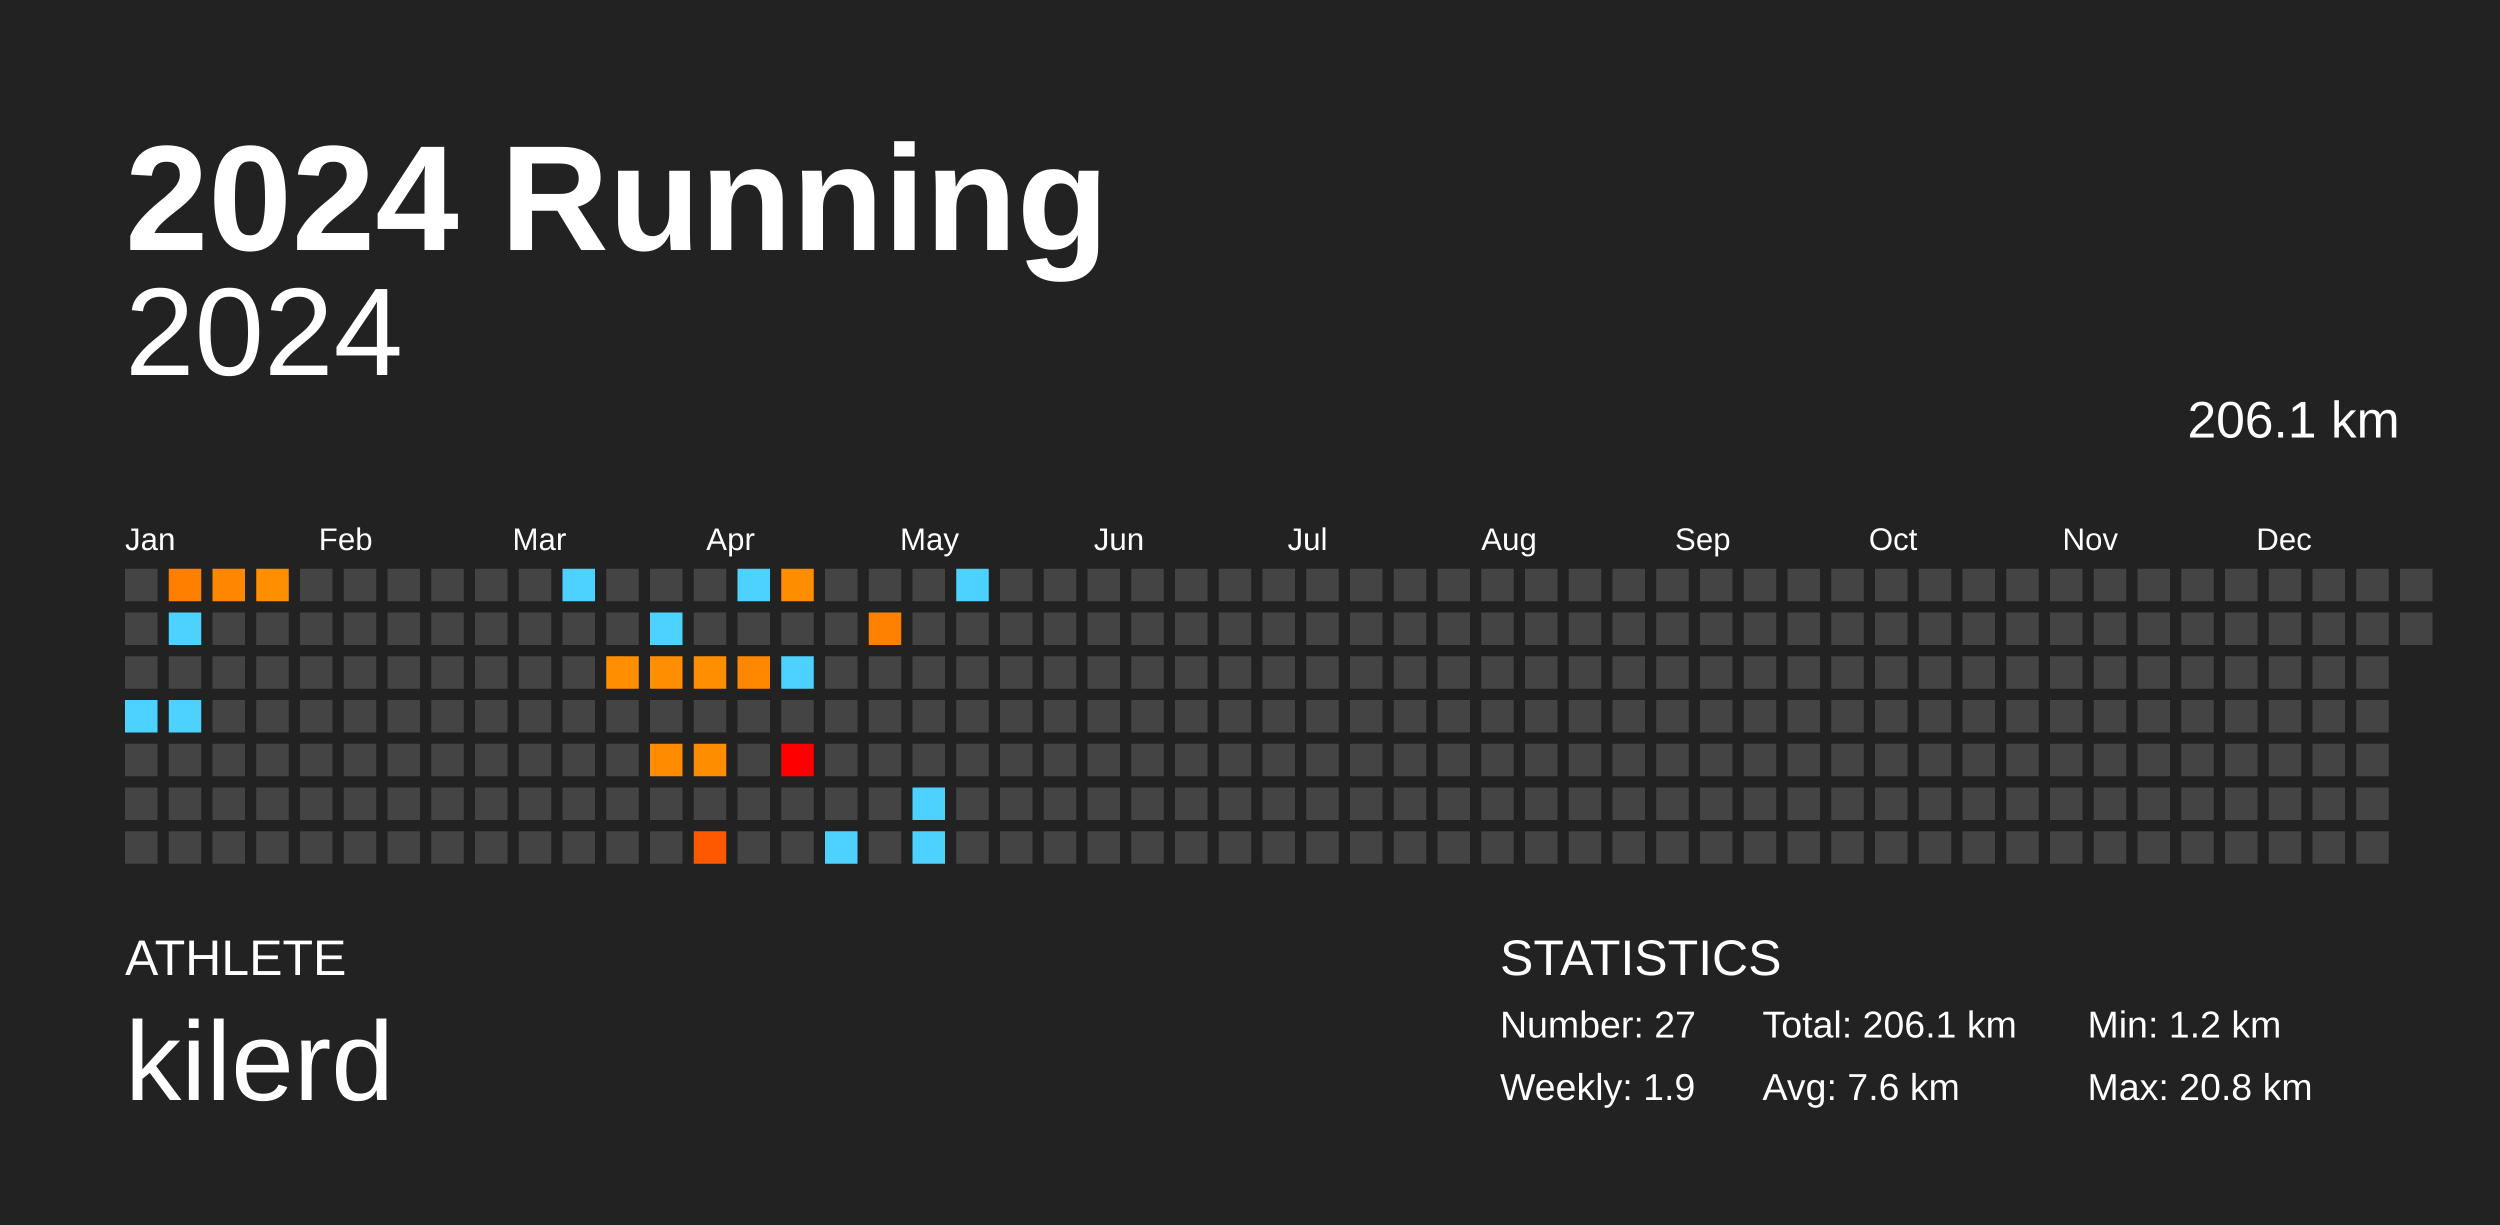
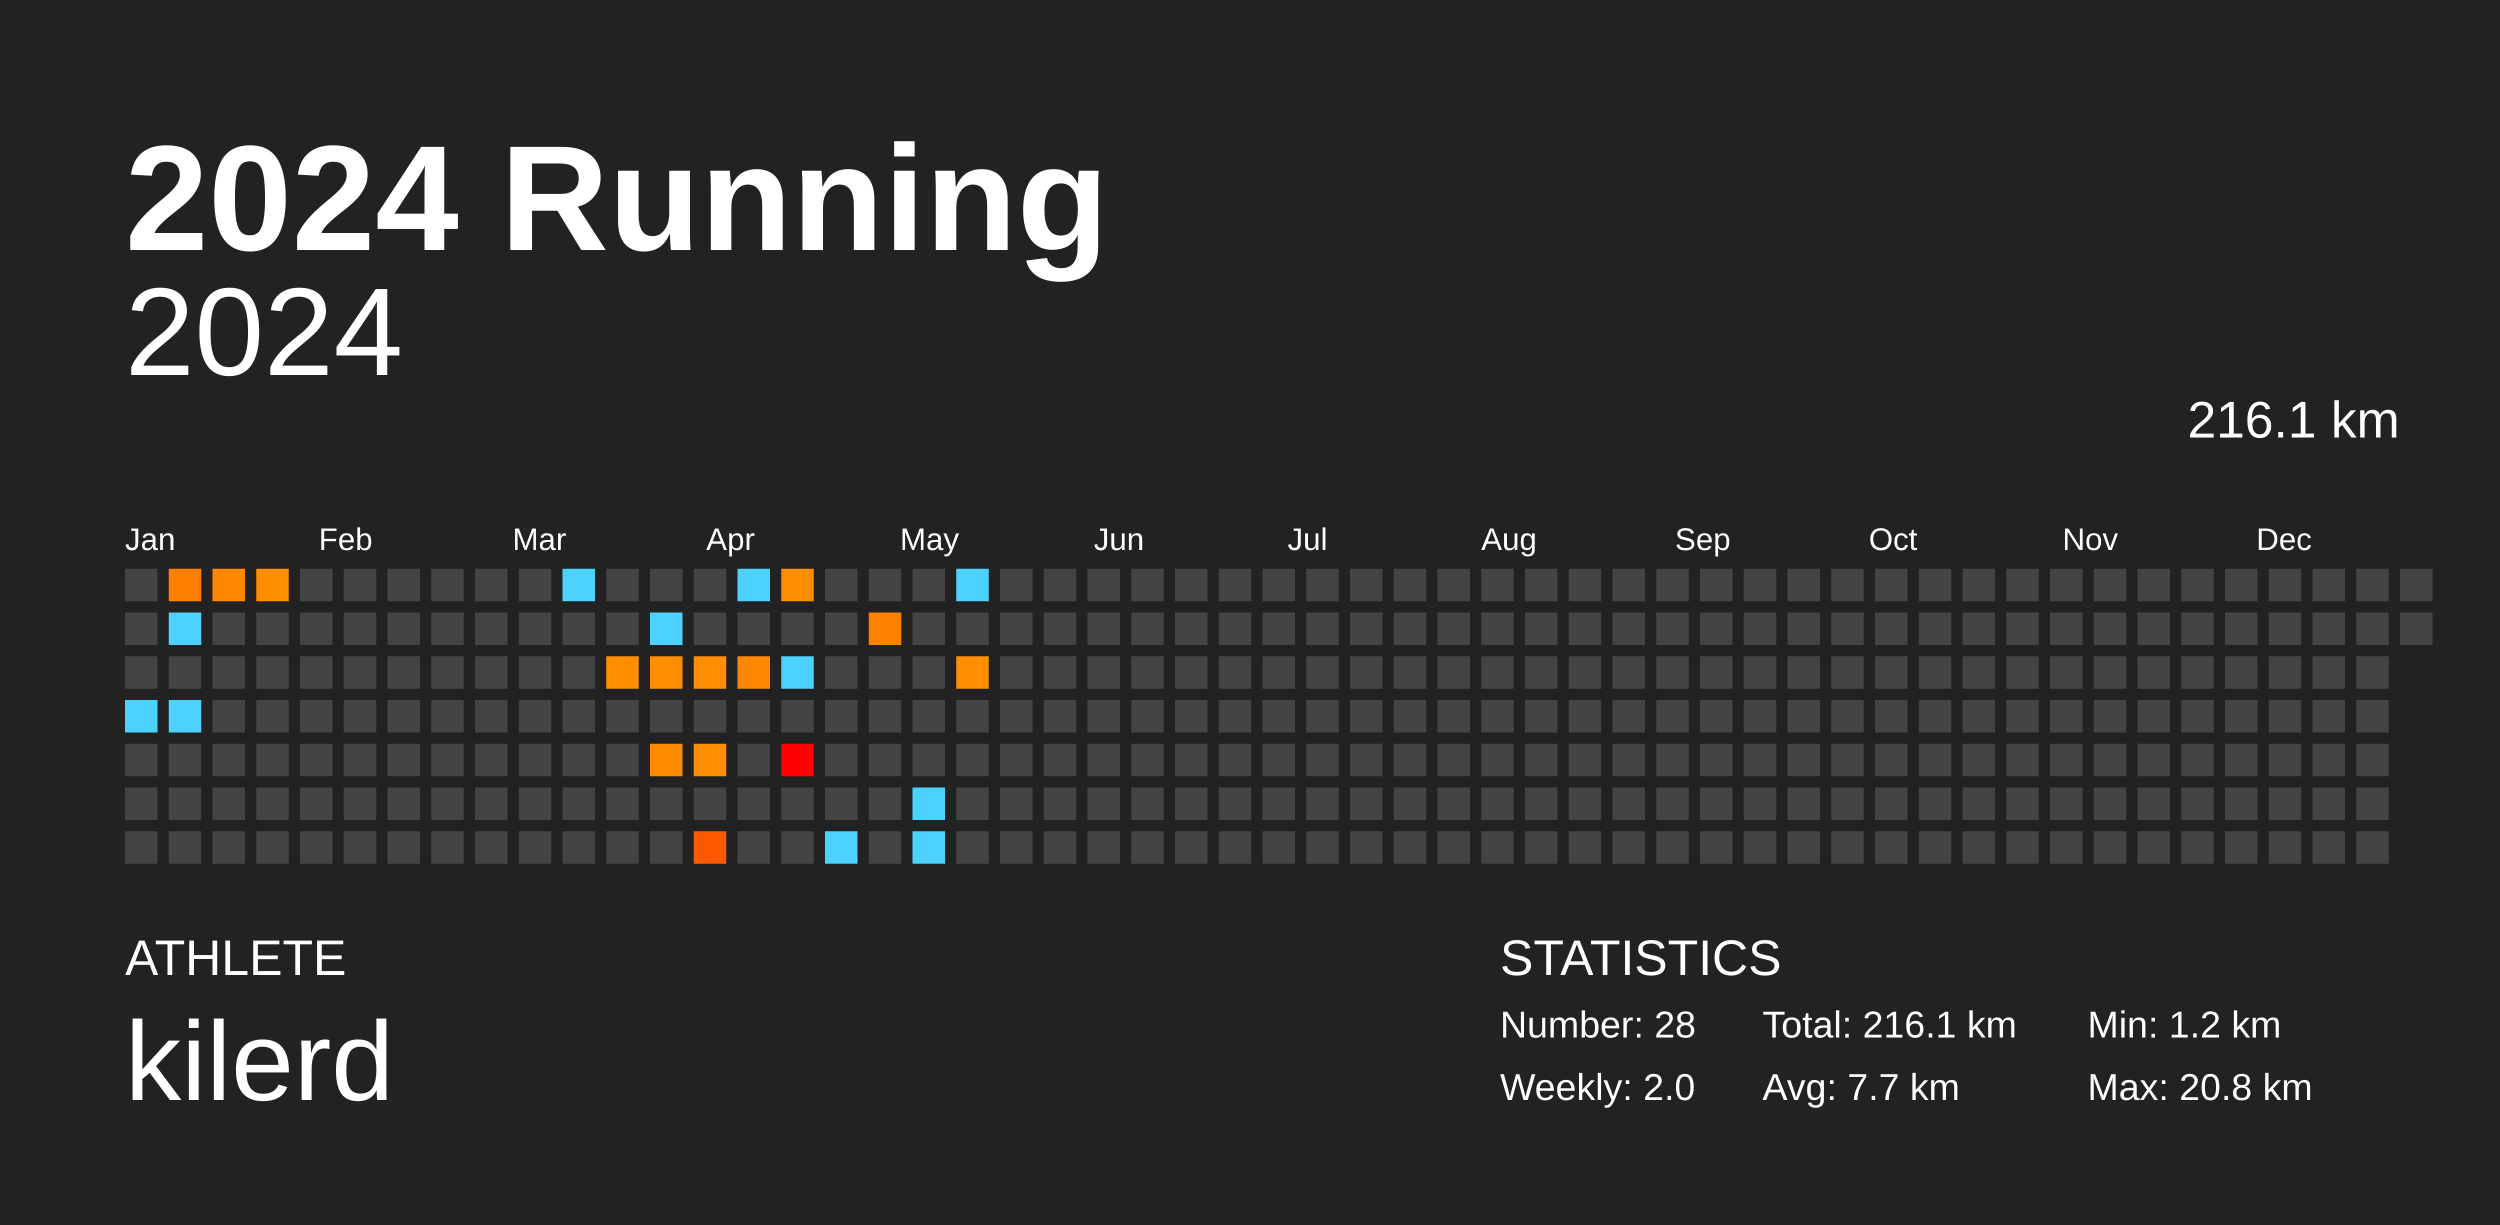
<svg xmlns="http://www.w3.org/2000/svg" baseProfile="full" height="98mm" version="1.1" viewBox="0,0,200,98" width="200mm">
  <defs />
  <rect fill="#222222" height="98" width="200" x="0" y="0" />
  <text fill="#FFFFFF" style="font-size:12px; font-family:Arial; font-weight:bold;" x="10" y="20">2024 Running</text>
  <text fill="#FFFFFF" style="font-size:4px; font-family:Arial" x="10" y="78">ATHLETE</text>
  <text fill="#FFFFFF" style="font-size:9px; font-family:Arial" x="10" y="88">kilerd</text>
  <text fill="#FFFFFF" style="font-size:4px; font-family:Arial" x="120" y="78">STATISTICS</text>
-   <text fill="#FFFFFF" style="font-size:3px; font-family:Arial" x="120" y="83">Number: 27</text>
-   <text fill="#FFFFFF" style="font-size:3px; font-family:Arial" x="120" y="88">Weekly: 1.9</text>
-   <text fill="#FFFFFF" style="font-size:3px; font-family:Arial" x="141" y="83">Total: 206.1 km</text>
-   <text fill="#FFFFFF" style="font-size:3px; font-family:Arial" x="141" y="88">Avg: 7.6 km</text>
+   <text fill="#FFFFFF" style="font-size:3px; font-family:Arial" x="120" y="83">Number: 28</text>
+   <text fill="#FFFFFF" style="font-size:3px; font-family:Arial" x="120" y="88">Weekly: 2.0</text>
+   <text fill="#FFFFFF" style="font-size:3px; font-family:Arial" x="141" y="83">Total: 216.1 km</text>
+   <text fill="#FFFFFF" style="font-size:3px; font-family:Arial" x="141" y="88">Avg: 7.7 km</text>
  <text fill="#FFFFFF" style="font-size:3px; font-family:Arial" x="167" y="83">Min: 1.2 km</text>
  <text fill="#FFFFFF" style="font-size:3px; font-family:Arial" x="167" y="88">Max: 20.8 km</text>
  <text alignment-baseline="hanging" fill="#FFFFFF" style="font-size:10.0px; font-family:Arial;" x="10" y="30">2024</text>
-   <text alignment-baseline="hanging" fill="#FFFFFF" style="font-size:4.125px; font-family:Arial;" x="175" y="35">206.1 km</text>
+   <text alignment-baseline="hanging" fill="#FFFFFF" style="font-size:4.125px; font-family:Arial;" x="175" y="35">216.1 km</text>
  <text fill="#FFFFFF" style="font-size:2.5px; font-family:Arial" x="10.0" y="44">Jan</text>
  <text fill="#FFFFFF" style="font-size:2.5px; font-family:Arial" x="25.5" y="44">Feb</text>
  <text fill="#FFFFFF" style="font-size:2.5px; font-family:Arial" x="41.0" y="44">Mar</text>
  <text fill="#FFFFFF" style="font-size:2.5px; font-family:Arial" x="56.5" y="44">Apr</text>
  <text fill="#FFFFFF" style="font-size:2.5px; font-family:Arial" x="72.0" y="44">May</text>
  <text fill="#FFFFFF" style="font-size:2.5px; font-family:Arial" x="87.5" y="44">Jun</text>
  <text fill="#FFFFFF" style="font-size:2.5px; font-family:Arial" x="103.0" y="44">Jul</text>
  <text fill="#FFFFFF" style="font-size:2.5px; font-family:Arial" x="118.5" y="44">Aug</text>
  <text fill="#FFFFFF" style="font-size:2.5px; font-family:Arial" x="134.0" y="44">Sep</text>
  <text fill="#FFFFFF" style="font-size:2.5px; font-family:Arial" x="149.5" y="44">Oct</text>
  <text fill="#FFFFFF" style="font-size:2.5px; font-family:Arial" x="165.0" y="44">Nov</text>
  <text fill="#FFFFFF" style="font-size:2.5px; font-family:Arial" x="180.5" y="44">Dec</text>
  <rect fill="#444444" height="2.6" width="2.6" x="10.0" y="45.5" />
  <rect fill="#444444" height="2.6" width="2.6" x="10.0" y="49.0" />
  <rect fill="#444444" height="2.6" width="2.6" x="10.0" y="52.5" />
  <rect fill="#4dd2ff" height="2.6" width="2.6" x="10.0" y="56.0" />
  <rect fill="#444444" height="2.6" width="2.6" x="10.0" y="59.5" />
  <rect fill="#444444" height="2.6" width="2.6" x="10.0" y="63.0" />
  <rect fill="#444444" height="2.6" width="2.6" x="10.0" y="66.5" />
  <rect fill="#ff8000" height="2.6" width="2.6" x="13.5" y="45.5" />
  <rect fill="#4dd2ff" height="2.6" width="2.6" x="13.5" y="49.0" />
  <rect fill="#444444" height="2.6" width="2.6" x="13.5" y="52.5" />
  <rect fill="#4dd2ff" height="2.6" width="2.6" x="13.5" y="56.0" />
  <rect fill="#444444" height="2.6" width="2.6" x="13.5" y="59.5" />
  <rect fill="#444444" height="2.6" width="2.6" x="13.5" y="63.0" />
  <rect fill="#444444" height="2.6" width="2.6" x="13.5" y="66.5" />
  <rect fill="#ff8700" height="2.6" width="2.6" x="17.0" y="45.5" />
  <rect fill="#444444" height="2.6" width="2.6" x="17.0" y="49.0" />
  <rect fill="#444444" height="2.6" width="2.6" x="17.0" y="52.5" />
  <rect fill="#444444" height="2.6" width="2.6" x="17.0" y="56.0" />
  <rect fill="#444444" height="2.6" width="2.6" x="17.0" y="59.5" />
  <rect fill="#444444" height="2.6" width="2.6" x="17.0" y="63.0" />
  <rect fill="#444444" height="2.6" width="2.6" x="17.0" y="66.5" />
  <rect fill="#ff8e00" height="2.6" width="2.6" x="20.5" y="45.5" />
  <rect fill="#444444" height="2.6" width="2.6" x="20.5" y="49.0" />
  <rect fill="#444444" height="2.6" width="2.6" x="20.5" y="52.5" />
  <rect fill="#444444" height="2.6" width="2.6" x="20.5" y="56.0" />
  <rect fill="#444444" height="2.6" width="2.6" x="20.5" y="59.5" />
  <rect fill="#444444" height="2.6" width="2.6" x="20.5" y="63.0" />
  <rect fill="#444444" height="2.6" width="2.6" x="20.5" y="66.5" />
  <rect fill="#444444" height="2.6" width="2.6" x="24.0" y="45.5" />
  <rect fill="#444444" height="2.6" width="2.6" x="24.0" y="49.0" />
  <rect fill="#444444" height="2.6" width="2.6" x="24.0" y="52.5" />
  <rect fill="#444444" height="2.6" width="2.6" x="24.0" y="56.0" />
  <rect fill="#444444" height="2.6" width="2.6" x="24.0" y="59.5" />
  <rect fill="#444444" height="2.6" width="2.6" x="24.0" y="63.0" />
  <rect fill="#444444" height="2.6" width="2.6" x="24.0" y="66.5" />
  <rect fill="#444444" height="2.6" width="2.6" x="27.5" y="45.5" />
  <rect fill="#444444" height="2.6" width="2.6" x="27.5" y="49.0" />
  <rect fill="#444444" height="2.6" width="2.6" x="27.5" y="52.5" />
  <rect fill="#444444" height="2.6" width="2.6" x="27.5" y="56.0" />
  <rect fill="#444444" height="2.6" width="2.6" x="27.5" y="59.5" />
  <rect fill="#444444" height="2.6" width="2.6" x="27.5" y="63.0" />
  <rect fill="#444444" height="2.6" width="2.6" x="27.5" y="66.5" />
  <rect fill="#444444" height="2.6" width="2.6" x="31.0" y="45.5" />
  <rect fill="#444444" height="2.6" width="2.6" x="31.0" y="49.0" />
  <rect fill="#444444" height="2.6" width="2.6" x="31.0" y="52.5" />
  <rect fill="#444444" height="2.6" width="2.6" x="31.0" y="56.0" />
  <rect fill="#444444" height="2.6" width="2.6" x="31.0" y="59.5" />
  <rect fill="#444444" height="2.6" width="2.6" x="31.0" y="63.0" />
  <rect fill="#444444" height="2.6" width="2.6" x="31.0" y="66.5" />
  <rect fill="#444444" height="2.6" width="2.6" x="34.5" y="45.5" />
  <rect fill="#444444" height="2.6" width="2.6" x="34.5" y="49.0" />
  <rect fill="#444444" height="2.6" width="2.6" x="34.5" y="52.5" />
  <rect fill="#444444" height="2.6" width="2.6" x="34.5" y="56.0" />
  <rect fill="#444444" height="2.6" width="2.6" x="34.5" y="59.5" />
  <rect fill="#444444" height="2.6" width="2.6" x="34.5" y="63.0" />
  <rect fill="#444444" height="2.6" width="2.6" x="34.5" y="66.5" />
  <rect fill="#444444" height="2.6" width="2.6" x="38.0" y="45.5" />
  <rect fill="#444444" height="2.6" width="2.6" x="38.0" y="49.0" />
  <rect fill="#444444" height="2.6" width="2.6" x="38.0" y="52.5" />
  <rect fill="#444444" height="2.6" width="2.6" x="38.0" y="56.0" />
  <rect fill="#444444" height="2.6" width="2.6" x="38.0" y="59.5" />
  <rect fill="#444444" height="2.6" width="2.6" x="38.0" y="63.0" />
  <rect fill="#444444" height="2.6" width="2.6" x="38.0" y="66.5" />
  <rect fill="#444444" height="2.6" width="2.6" x="41.5" y="45.5" />
  <rect fill="#444444" height="2.6" width="2.6" x="41.5" y="49.0" />
  <rect fill="#444444" height="2.6" width="2.6" x="41.5" y="52.5" />
  <rect fill="#444444" height="2.6" width="2.6" x="41.5" y="56.0" />
  <rect fill="#444444" height="2.6" width="2.6" x="41.5" y="59.5" />
  <rect fill="#444444" height="2.6" width="2.6" x="41.5" y="63.0" />
  <rect fill="#444444" height="2.6" width="2.6" x="41.5" y="66.5" />
  <rect fill="#4dd2ff" height="2.6" width="2.6" x="45.0" y="45.5" />
  <rect fill="#444444" height="2.6" width="2.6" x="45.0" y="49.0" />
  <rect fill="#444444" height="2.6" width="2.6" x="45.0" y="52.5" />
  <rect fill="#444444" height="2.6" width="2.6" x="45.0" y="56.0" />
  <rect fill="#444444" height="2.6" width="2.6" x="45.0" y="59.5" />
  <rect fill="#444444" height="2.6" width="2.6" x="45.0" y="63.0" />
  <rect fill="#444444" height="2.6" width="2.6" x="45.0" y="66.5" />
  <rect fill="#444444" height="2.6" width="2.6" x="48.5" y="45.5" />
  <rect fill="#444444" height="2.6" width="2.6" x="48.5" y="49.0" />
  <rect fill="#ff8e00" height="2.6" width="2.6" x="48.5" y="52.5" />
  <rect fill="#444444" height="2.6" width="2.6" x="48.5" y="56.0" />
  <rect fill="#444444" height="2.6" width="2.6" x="48.5" y="59.5" />
  <rect fill="#444444" height="2.6" width="2.6" x="48.5" y="63.0" />
  <rect fill="#444444" height="2.6" width="2.6" x="48.5" y="66.5" />
  <rect fill="#444444" height="2.6" width="2.6" x="52.0" y="45.5" />
  <rect fill="#4dd2ff" height="2.6" width="2.6" x="52.0" y="49.0" />
  <rect fill="#ff8e00" height="2.6" width="2.6" x="52.0" y="52.5" />
  <rect fill="#444444" height="2.6" width="2.6" x="52.0" y="56.0" />
  <rect fill="#ff8c00" height="2.6" width="2.6" x="52.0" y="59.5" />
  <rect fill="#444444" height="2.6" width="2.6" x="52.0" y="63.0" />
  <rect fill="#444444" height="2.6" width="2.6" x="52.0" y="66.5" />
  <rect fill="#444444" height="2.6" width="2.6" x="55.5" y="45.5" />
  <rect fill="#444444" height="2.6" width="2.6" x="55.5" y="49.0" />
  <rect fill="#ff8e00" height="2.6" width="2.6" x="55.5" y="52.5" />
  <rect fill="#444444" height="2.6" width="2.6" x="55.5" y="56.0" />
  <rect fill="#ff8d00" height="2.6" width="2.6" x="55.5" y="59.5" />
  <rect fill="#444444" height="2.6" width="2.6" x="55.5" y="63.0" />
  <rect fill="#ff5900" height="2.6" width="2.6" x="55.5" y="66.5" />
  <rect fill="#4dd2ff" height="2.6" width="2.6" x="59.0" y="45.5" />
  <rect fill="#444444" height="2.6" width="2.6" x="59.0" y="49.0" />
  <rect fill="#ff8800" height="2.6" width="2.6" x="59.0" y="52.5" />
  <rect fill="#444444" height="2.6" width="2.6" x="59.0" y="56.0" />
  <rect fill="#444444" height="2.6" width="2.6" x="59.0" y="59.5" />
  <rect fill="#444444" height="2.6" width="2.6" x="59.0" y="63.0" />
  <rect fill="#444444" height="2.6" width="2.6" x="59.0" y="66.5" />
  <rect fill="#ff8d00" height="2.6" width="2.6" x="62.5" y="45.5" />
  <rect fill="#444444" height="2.6" width="2.6" x="62.5" y="49.0" />
  <rect fill="#4dd2ff" height="2.6" width="2.6" x="62.5" y="52.5" />
  <rect fill="#444444" height="2.6" width="2.6" x="62.5" y="56.0" />
  <rect fill="red" height="2.6" width="2.6" x="62.5" y="59.5" />
  <rect fill="#444444" height="2.6" width="2.6" x="62.5" y="63.0" />
  <rect fill="#444444" height="2.6" width="2.6" x="62.5" y="66.5" />
  <rect fill="#444444" height="2.6" width="2.6" x="66.0" y="45.5" />
  <rect fill="#444444" height="2.6" width="2.6" x="66.0" y="49.0" />
  <rect fill="#444444" height="2.6" width="2.6" x="66.0" y="52.5" />
  <rect fill="#444444" height="2.6" width="2.6" x="66.0" y="56.0" />
  <rect fill="#444444" height="2.6" width="2.6" x="66.0" y="59.5" />
  <rect fill="#444444" height="2.6" width="2.6" x="66.0" y="63.0" />
  <rect fill="#4dd2ff" height="2.6" width="2.6" x="66.0" y="66.5" />
  <rect fill="#444444" height="2.6" width="2.6" x="69.5" y="45.5" />
  <rect fill="#ff8100" height="2.6" width="2.6" x="69.5" y="49.0" />
  <rect fill="#444444" height="2.6" width="2.6" x="69.5" y="52.5" />
  <rect fill="#444444" height="2.6" width="2.6" x="69.5" y="56.0" />
  <rect fill="#444444" height="2.6" width="2.6" x="69.5" y="59.5" />
  <rect fill="#444444" height="2.6" width="2.6" x="69.5" y="63.0" />
  <rect fill="#444444" height="2.6" width="2.6" x="69.5" y="66.5" />
  <rect fill="#444444" height="2.6" width="2.6" x="73.0" y="45.5" />
  <rect fill="#444444" height="2.6" width="2.6" x="73.0" y="49.0" />
  <rect fill="#444444" height="2.6" width="2.6" x="73.0" y="52.5" />
  <rect fill="#444444" height="2.6" width="2.6" x="73.0" y="56.0" />
  <rect fill="#444444" height="2.6" width="2.6" x="73.0" y="59.5" />
  <rect fill="#4dd2ff" height="2.6" width="2.6" x="73.0" y="63.0" />
  <rect fill="#4dd2ff" height="2.6" width="2.6" x="73.0" y="66.5" />
  <rect fill="#4dd2ff" height="2.6" width="2.6" x="76.5" y="45.5" />
  <rect fill="#444444" height="2.6" width="2.6" x="76.5" y="49.0" />
-   <rect fill="#444444" height="2.6" width="2.6" x="76.5" y="52.5" />
+   <rect fill="#ff8e00" height="2.6" width="2.6" x="76.5" y="52.5" />
  <rect fill="#444444" height="2.6" width="2.6" x="76.5" y="56.0" />
  <rect fill="#444444" height="2.6" width="2.6" x="76.5" y="59.5" />
  <rect fill="#444444" height="2.6" width="2.6" x="76.5" y="63.0" />
  <rect fill="#444444" height="2.6" width="2.6" x="76.5" y="66.5" />
  <rect fill="#444444" height="2.6" width="2.6" x="80.0" y="45.5" />
  <rect fill="#444444" height="2.6" width="2.6" x="80.0" y="49.0" />
  <rect fill="#444444" height="2.6" width="2.6" x="80.0" y="52.5" />
  <rect fill="#444444" height="2.6" width="2.6" x="80.0" y="56.0" />
  <rect fill="#444444" height="2.6" width="2.6" x="80.0" y="59.5" />
  <rect fill="#444444" height="2.6" width="2.6" x="80.0" y="63.0" />
  <rect fill="#444444" height="2.6" width="2.6" x="80.0" y="66.5" />
  <rect fill="#444444" height="2.6" width="2.6" x="83.5" y="45.5" />
  <rect fill="#444444" height="2.6" width="2.6" x="83.5" y="49.0" />
  <rect fill="#444444" height="2.6" width="2.6" x="83.5" y="52.5" />
  <rect fill="#444444" height="2.6" width="2.6" x="83.5" y="56.0" />
  <rect fill="#444444" height="2.6" width="2.6" x="83.5" y="59.5" />
  <rect fill="#444444" height="2.6" width="2.6" x="83.5" y="63.0" />
  <rect fill="#444444" height="2.6" width="2.6" x="83.5" y="66.5" />
  <rect fill="#444444" height="2.6" width="2.6" x="87.0" y="45.5" />
  <rect fill="#444444" height="2.6" width="2.6" x="87.0" y="49.0" />
  <rect fill="#444444" height="2.6" width="2.6" x="87.0" y="52.5" />
  <rect fill="#444444" height="2.6" width="2.6" x="87.0" y="56.0" />
  <rect fill="#444444" height="2.6" width="2.6" x="87.0" y="59.5" />
  <rect fill="#444444" height="2.6" width="2.6" x="87.0" y="63.0" />
  <rect fill="#444444" height="2.6" width="2.6" x="87.0" y="66.5" />
  <rect fill="#444444" height="2.6" width="2.6" x="90.5" y="45.5" />
  <rect fill="#444444" height="2.6" width="2.6" x="90.5" y="49.0" />
  <rect fill="#444444" height="2.6" width="2.6" x="90.5" y="52.5" />
  <rect fill="#444444" height="2.6" width="2.6" x="90.5" y="56.0" />
  <rect fill="#444444" height="2.6" width="2.6" x="90.5" y="59.5" />
  <rect fill="#444444" height="2.6" width="2.6" x="90.5" y="63.0" />
  <rect fill="#444444" height="2.6" width="2.6" x="90.5" y="66.5" />
  <rect fill="#444444" height="2.6" width="2.6" x="94.0" y="45.5" />
  <rect fill="#444444" height="2.6" width="2.6" x="94.0" y="49.0" />
  <rect fill="#444444" height="2.6" width="2.6" x="94.0" y="52.5" />
  <rect fill="#444444" height="2.6" width="2.6" x="94.0" y="56.0" />
  <rect fill="#444444" height="2.6" width="2.6" x="94.0" y="59.5" />
  <rect fill="#444444" height="2.6" width="2.6" x="94.0" y="63.0" />
  <rect fill="#444444" height="2.6" width="2.6" x="94.0" y="66.5" />
  <rect fill="#444444" height="2.6" width="2.6" x="97.5" y="45.5" />
  <rect fill="#444444" height="2.6" width="2.6" x="97.5" y="49.0" />
  <rect fill="#444444" height="2.6" width="2.6" x="97.5" y="52.5" />
  <rect fill="#444444" height="2.6" width="2.6" x="97.5" y="56.0" />
  <rect fill="#444444" height="2.6" width="2.6" x="97.5" y="59.5" />
  <rect fill="#444444" height="2.6" width="2.6" x="97.5" y="63.0" />
  <rect fill="#444444" height="2.6" width="2.6" x="97.5" y="66.5" />
  <rect fill="#444444" height="2.6" width="2.6" x="101.0" y="45.5" />
  <rect fill="#444444" height="2.6" width="2.6" x="101.0" y="49.0" />
  <rect fill="#444444" height="2.6" width="2.6" x="101.0" y="52.5" />
  <rect fill="#444444" height="2.6" width="2.6" x="101.0" y="56.0" />
  <rect fill="#444444" height="2.6" width="2.6" x="101.0" y="59.5" />
  <rect fill="#444444" height="2.6" width="2.6" x="101.0" y="63.0" />
  <rect fill="#444444" height="2.6" width="2.6" x="101.0" y="66.5" />
  <rect fill="#444444" height="2.6" width="2.6" x="104.5" y="45.5" />
  <rect fill="#444444" height="2.6" width="2.6" x="104.5" y="49.0" />
  <rect fill="#444444" height="2.6" width="2.6" x="104.5" y="52.5" />
  <rect fill="#444444" height="2.6" width="2.6" x="104.5" y="56.0" />
  <rect fill="#444444" height="2.6" width="2.6" x="104.5" y="59.5" />
  <rect fill="#444444" height="2.6" width="2.6" x="104.5" y="63.0" />
  <rect fill="#444444" height="2.6" width="2.6" x="104.5" y="66.5" />
  <rect fill="#444444" height="2.6" width="2.6" x="108.0" y="45.5" />
  <rect fill="#444444" height="2.6" width="2.6" x="108.0" y="49.0" />
  <rect fill="#444444" height="2.6" width="2.6" x="108.0" y="52.5" />
  <rect fill="#444444" height="2.6" width="2.6" x="108.0" y="56.0" />
  <rect fill="#444444" height="2.6" width="2.6" x="108.0" y="59.5" />
  <rect fill="#444444" height="2.6" width="2.6" x="108.0" y="63.0" />
  <rect fill="#444444" height="2.6" width="2.6" x="108.0" y="66.5" />
  <rect fill="#444444" height="2.6" width="2.6" x="111.5" y="45.5" />
  <rect fill="#444444" height="2.6" width="2.6" x="111.5" y="49.0" />
  <rect fill="#444444" height="2.6" width="2.6" x="111.5" y="52.5" />
  <rect fill="#444444" height="2.6" width="2.6" x="111.5" y="56.0" />
  <rect fill="#444444" height="2.6" width="2.6" x="111.5" y="59.5" />
  <rect fill="#444444" height="2.6" width="2.6" x="111.5" y="63.0" />
  <rect fill="#444444" height="2.6" width="2.6" x="111.5" y="66.5" />
  <rect fill="#444444" height="2.6" width="2.6" x="115.0" y="45.5" />
  <rect fill="#444444" height="2.6" width="2.6" x="115.0" y="49.0" />
  <rect fill="#444444" height="2.6" width="2.6" x="115.0" y="52.5" />
  <rect fill="#444444" height="2.6" width="2.6" x="115.0" y="56.0" />
  <rect fill="#444444" height="2.6" width="2.6" x="115.0" y="59.5" />
  <rect fill="#444444" height="2.6" width="2.6" x="115.0" y="63.0" />
  <rect fill="#444444" height="2.6" width="2.6" x="115.0" y="66.5" />
  <rect fill="#444444" height="2.6" width="2.6" x="118.5" y="45.5" />
  <rect fill="#444444" height="2.6" width="2.6" x="118.5" y="49.0" />
  <rect fill="#444444" height="2.6" width="2.6" x="118.5" y="52.5" />
  <rect fill="#444444" height="2.6" width="2.6" x="118.5" y="56.0" />
  <rect fill="#444444" height="2.6" width="2.6" x="118.5" y="59.5" />
  <rect fill="#444444" height="2.6" width="2.6" x="118.5" y="63.0" />
  <rect fill="#444444" height="2.6" width="2.6" x="118.5" y="66.5" />
  <rect fill="#444444" height="2.6" width="2.6" x="122.0" y="45.5" />
  <rect fill="#444444" height="2.6" width="2.6" x="122.0" y="49.0" />
  <rect fill="#444444" height="2.6" width="2.6" x="122.0" y="52.5" />
  <rect fill="#444444" height="2.6" width="2.6" x="122.0" y="56.0" />
  <rect fill="#444444" height="2.6" width="2.6" x="122.0" y="59.5" />
  <rect fill="#444444" height="2.6" width="2.6" x="122.0" y="63.0" />
  <rect fill="#444444" height="2.6" width="2.6" x="122.0" y="66.5" />
  <rect fill="#444444" height="2.6" width="2.6" x="125.5" y="45.5" />
  <rect fill="#444444" height="2.6" width="2.6" x="125.5" y="49.0" />
  <rect fill="#444444" height="2.6" width="2.6" x="125.5" y="52.5" />
  <rect fill="#444444" height="2.6" width="2.6" x="125.5" y="56.0" />
  <rect fill="#444444" height="2.6" width="2.6" x="125.5" y="59.5" />
  <rect fill="#444444" height="2.6" width="2.6" x="125.5" y="63.0" />
  <rect fill="#444444" height="2.6" width="2.6" x="125.5" y="66.5" />
  <rect fill="#444444" height="2.6" width="2.6" x="129.0" y="45.5" />
  <rect fill="#444444" height="2.6" width="2.6" x="129.0" y="49.0" />
  <rect fill="#444444" height="2.6" width="2.6" x="129.0" y="52.5" />
  <rect fill="#444444" height="2.6" width="2.6" x="129.0" y="56.0" />
  <rect fill="#444444" height="2.6" width="2.6" x="129.0" y="59.5" />
  <rect fill="#444444" height="2.6" width="2.6" x="129.0" y="63.0" />
  <rect fill="#444444" height="2.6" width="2.6" x="129.0" y="66.5" />
  <rect fill="#444444" height="2.6" width="2.6" x="132.5" y="45.5" />
  <rect fill="#444444" height="2.6" width="2.6" x="132.5" y="49.0" />
  <rect fill="#444444" height="2.6" width="2.6" x="132.5" y="52.5" />
  <rect fill="#444444" height="2.6" width="2.6" x="132.5" y="56.0" />
  <rect fill="#444444" height="2.6" width="2.6" x="132.5" y="59.5" />
  <rect fill="#444444" height="2.6" width="2.6" x="132.5" y="63.0" />
  <rect fill="#444444" height="2.6" width="2.6" x="132.5" y="66.5" />
  <rect fill="#444444" height="2.6" width="2.6" x="136.0" y="45.5" />
  <rect fill="#444444" height="2.6" width="2.6" x="136.0" y="49.0" />
  <rect fill="#444444" height="2.6" width="2.6" x="136.0" y="52.5" />
  <rect fill="#444444" height="2.6" width="2.6" x="136.0" y="56.0" />
  <rect fill="#444444" height="2.6" width="2.6" x="136.0" y="59.5" />
  <rect fill="#444444" height="2.6" width="2.6" x="136.0" y="63.0" />
  <rect fill="#444444" height="2.6" width="2.6" x="136.0" y="66.5" />
  <rect fill="#444444" height="2.6" width="2.6" x="139.5" y="45.5" />
  <rect fill="#444444" height="2.6" width="2.6" x="139.5" y="49.0" />
  <rect fill="#444444" height="2.6" width="2.6" x="139.5" y="52.5" />
  <rect fill="#444444" height="2.6" width="2.6" x="139.5" y="56.0" />
  <rect fill="#444444" height="2.6" width="2.6" x="139.5" y="59.5" />
  <rect fill="#444444" height="2.6" width="2.6" x="139.5" y="63.0" />
  <rect fill="#444444" height="2.6" width="2.6" x="139.5" y="66.5" />
  <rect fill="#444444" height="2.6" width="2.6" x="143.0" y="45.5" />
  <rect fill="#444444" height="2.6" width="2.6" x="143.0" y="49.0" />
  <rect fill="#444444" height="2.6" width="2.6" x="143.0" y="52.5" />
  <rect fill="#444444" height="2.6" width="2.6" x="143.0" y="56.0" />
  <rect fill="#444444" height="2.6" width="2.6" x="143.0" y="59.5" />
  <rect fill="#444444" height="2.6" width="2.6" x="143.0" y="63.0" />
  <rect fill="#444444" height="2.6" width="2.6" x="143.0" y="66.5" />
  <rect fill="#444444" height="2.6" width="2.6" x="146.5" y="45.5" />
  <rect fill="#444444" height="2.6" width="2.6" x="146.5" y="49.0" />
  <rect fill="#444444" height="2.6" width="2.6" x="146.5" y="52.5" />
  <rect fill="#444444" height="2.6" width="2.6" x="146.5" y="56.0" />
  <rect fill="#444444" height="2.6" width="2.6" x="146.5" y="59.5" />
  <rect fill="#444444" height="2.6" width="2.6" x="146.5" y="63.0" />
  <rect fill="#444444" height="2.6" width="2.6" x="146.5" y="66.5" />
  <rect fill="#444444" height="2.6" width="2.6" x="150.0" y="45.5" />
  <rect fill="#444444" height="2.6" width="2.6" x="150.0" y="49.0" />
  <rect fill="#444444" height="2.6" width="2.6" x="150.0" y="52.5" />
  <rect fill="#444444" height="2.6" width="2.6" x="150.0" y="56.0" />
  <rect fill="#444444" height="2.6" width="2.6" x="150.0" y="59.5" />
  <rect fill="#444444" height="2.6" width="2.6" x="150.0" y="63.0" />
  <rect fill="#444444" height="2.6" width="2.6" x="150.0" y="66.5" />
  <rect fill="#444444" height="2.6" width="2.6" x="153.5" y="45.5" />
  <rect fill="#444444" height="2.6" width="2.6" x="153.5" y="49.0" />
  <rect fill="#444444" height="2.6" width="2.6" x="153.5" y="52.5" />
  <rect fill="#444444" height="2.6" width="2.6" x="153.5" y="56.0" />
  <rect fill="#444444" height="2.6" width="2.6" x="153.5" y="59.5" />
  <rect fill="#444444" height="2.6" width="2.6" x="153.5" y="63.0" />
  <rect fill="#444444" height="2.6" width="2.6" x="153.5" y="66.5" />
  <rect fill="#444444" height="2.6" width="2.6" x="157.0" y="45.5" />
  <rect fill="#444444" height="2.6" width="2.6" x="157.0" y="49.0" />
  <rect fill="#444444" height="2.6" width="2.6" x="157.0" y="52.5" />
  <rect fill="#444444" height="2.6" width="2.6" x="157.0" y="56.0" />
  <rect fill="#444444" height="2.6" width="2.6" x="157.0" y="59.5" />
  <rect fill="#444444" height="2.6" width="2.6" x="157.0" y="63.0" />
  <rect fill="#444444" height="2.6" width="2.6" x="157.0" y="66.5" />
  <rect fill="#444444" height="2.6" width="2.6" x="160.5" y="45.5" />
  <rect fill="#444444" height="2.6" width="2.6" x="160.5" y="49.0" />
  <rect fill="#444444" height="2.6" width="2.6" x="160.5" y="52.5" />
  <rect fill="#444444" height="2.6" width="2.6" x="160.5" y="56.0" />
  <rect fill="#444444" height="2.6" width="2.6" x="160.5" y="59.5" />
  <rect fill="#444444" height="2.6" width="2.6" x="160.5" y="63.0" />
  <rect fill="#444444" height="2.6" width="2.6" x="160.5" y="66.5" />
  <rect fill="#444444" height="2.6" width="2.6" x="164.0" y="45.5" />
  <rect fill="#444444" height="2.6" width="2.6" x="164.0" y="49.0" />
  <rect fill="#444444" height="2.6" width="2.6" x="164.0" y="52.5" />
  <rect fill="#444444" height="2.6" width="2.6" x="164.0" y="56.0" />
  <rect fill="#444444" height="2.6" width="2.6" x="164.0" y="59.5" />
  <rect fill="#444444" height="2.6" width="2.6" x="164.0" y="63.0" />
  <rect fill="#444444" height="2.6" width="2.6" x="164.0" y="66.5" />
  <rect fill="#444444" height="2.6" width="2.6" x="167.5" y="45.5" />
  <rect fill="#444444" height="2.6" width="2.6" x="167.5" y="49.0" />
  <rect fill="#444444" height="2.6" width="2.6" x="167.5" y="52.5" />
  <rect fill="#444444" height="2.6" width="2.6" x="167.5" y="56.0" />
  <rect fill="#444444" height="2.6" width="2.6" x="167.5" y="59.5" />
  <rect fill="#444444" height="2.6" width="2.6" x="167.5" y="63.0" />
  <rect fill="#444444" height="2.6" width="2.6" x="167.5" y="66.5" />
  <rect fill="#444444" height="2.6" width="2.6" x="171.0" y="45.5" />
  <rect fill="#444444" height="2.6" width="2.6" x="171.0" y="49.0" />
  <rect fill="#444444" height="2.6" width="2.6" x="171.0" y="52.5" />
  <rect fill="#444444" height="2.6" width="2.6" x="171.0" y="56.0" />
  <rect fill="#444444" height="2.6" width="2.6" x="171.0" y="59.5" />
  <rect fill="#444444" height="2.6" width="2.6" x="171.0" y="63.0" />
  <rect fill="#444444" height="2.6" width="2.6" x="171.0" y="66.5" />
  <rect fill="#444444" height="2.6" width="2.6" x="174.5" y="45.5" />
  <rect fill="#444444" height="2.6" width="2.6" x="174.5" y="49.0" />
  <rect fill="#444444" height="2.6" width="2.6" x="174.5" y="52.5" />
  <rect fill="#444444" height="2.6" width="2.6" x="174.5" y="56.0" />
  <rect fill="#444444" height="2.6" width="2.6" x="174.5" y="59.5" />
  <rect fill="#444444" height="2.6" width="2.6" x="174.5" y="63.0" />
  <rect fill="#444444" height="2.6" width="2.6" x="174.5" y="66.5" />
  <rect fill="#444444" height="2.6" width="2.6" x="178.0" y="45.5" />
  <rect fill="#444444" height="2.6" width="2.6" x="178.0" y="49.0" />
  <rect fill="#444444" height="2.6" width="2.6" x="178.0" y="52.5" />
  <rect fill="#444444" height="2.6" width="2.6" x="178.0" y="56.0" />
  <rect fill="#444444" height="2.6" width="2.6" x="178.0" y="59.5" />
  <rect fill="#444444" height="2.6" width="2.6" x="178.0" y="63.0" />
  <rect fill="#444444" height="2.6" width="2.6" x="178.0" y="66.5" />
  <rect fill="#444444" height="2.6" width="2.6" x="181.5" y="45.5" />
  <rect fill="#444444" height="2.6" width="2.6" x="181.5" y="49.0" />
  <rect fill="#444444" height="2.6" width="2.6" x="181.5" y="52.5" />
  <rect fill="#444444" height="2.6" width="2.6" x="181.5" y="56.0" />
  <rect fill="#444444" height="2.6" width="2.6" x="181.5" y="59.5" />
  <rect fill="#444444" height="2.6" width="2.6" x="181.5" y="63.0" />
  <rect fill="#444444" height="2.6" width="2.6" x="181.5" y="66.5" />
  <rect fill="#444444" height="2.6" width="2.6" x="185.0" y="45.5" />
  <rect fill="#444444" height="2.6" width="2.6" x="185.0" y="49.0" />
  <rect fill="#444444" height="2.6" width="2.6" x="185.0" y="52.5" />
  <rect fill="#444444" height="2.6" width="2.6" x="185.0" y="56.0" />
  <rect fill="#444444" height="2.6" width="2.6" x="185.0" y="59.5" />
  <rect fill="#444444" height="2.6" width="2.6" x="185.0" y="63.0" />
  <rect fill="#444444" height="2.6" width="2.6" x="185.0" y="66.5" />
  <rect fill="#444444" height="2.6" width="2.6" x="188.5" y="45.5" />
  <rect fill="#444444" height="2.6" width="2.6" x="188.5" y="49.0" />
  <rect fill="#444444" height="2.6" width="2.6" x="188.5" y="52.5" />
  <rect fill="#444444" height="2.6" width="2.6" x="188.5" y="56.0" />
  <rect fill="#444444" height="2.6" width="2.6" x="188.5" y="59.5" />
  <rect fill="#444444" height="2.6" width="2.6" x="188.5" y="63.0" />
  <rect fill="#444444" height="2.6" width="2.6" x="188.5" y="66.5" />
  <rect fill="#444444" height="2.6" width="2.6" x="192.0" y="45.5" />
  <rect fill="#444444" height="2.6" width="2.6" x="192.0" y="49.0" />
</svg>
